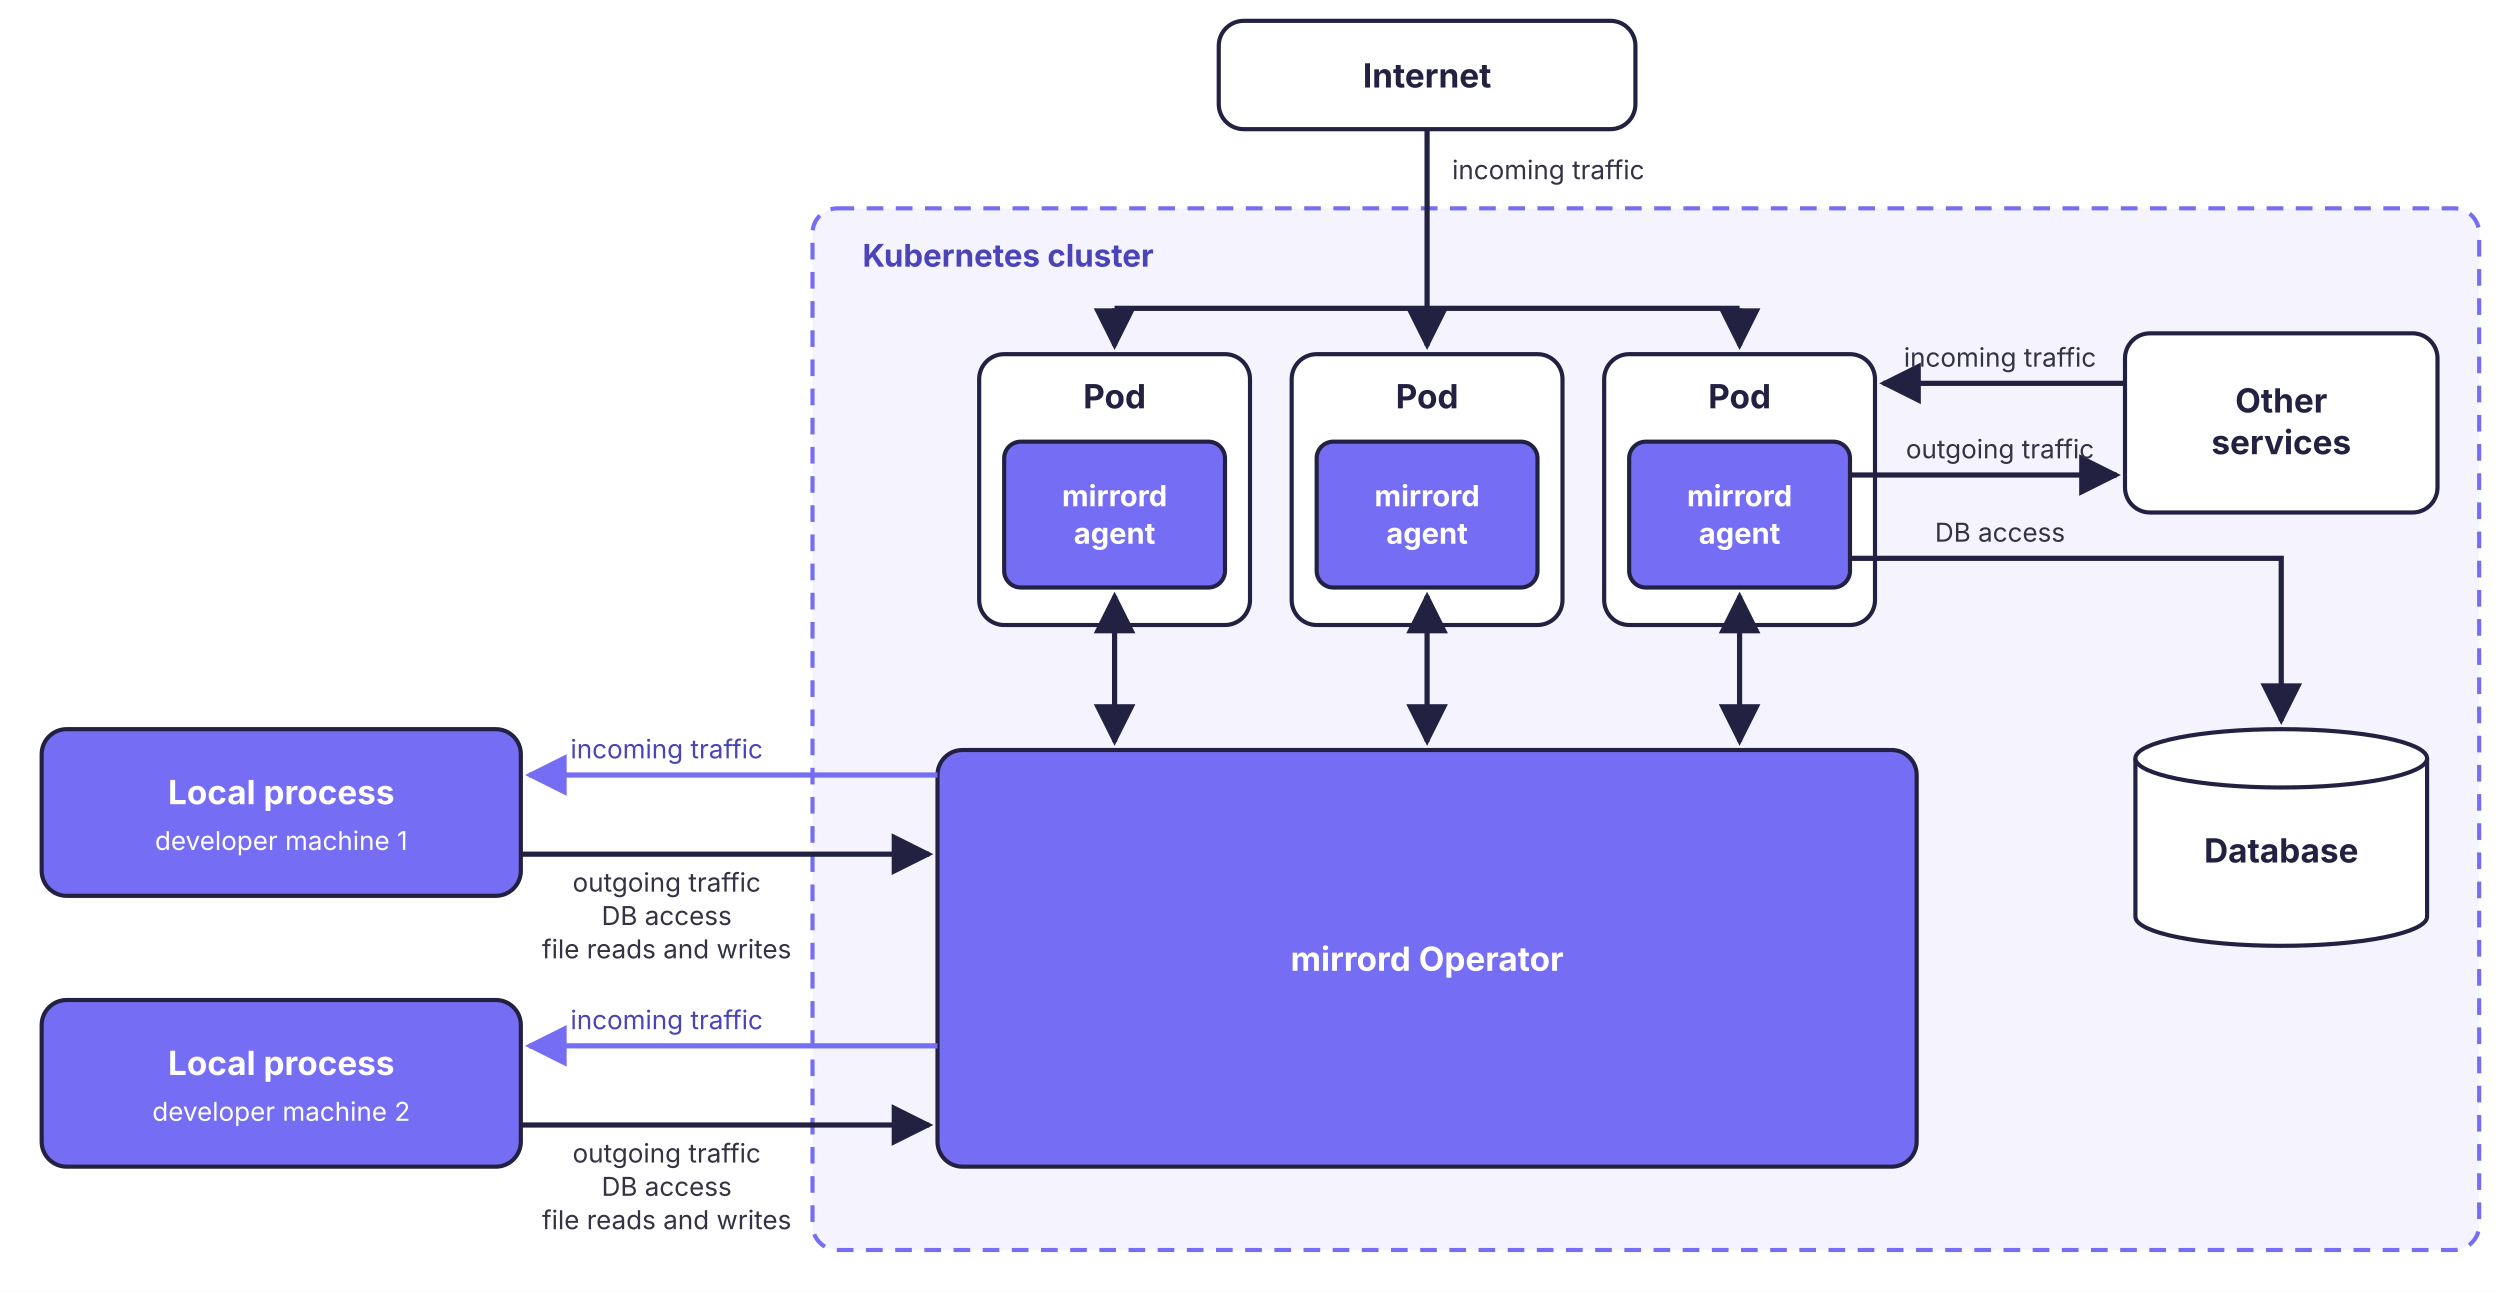
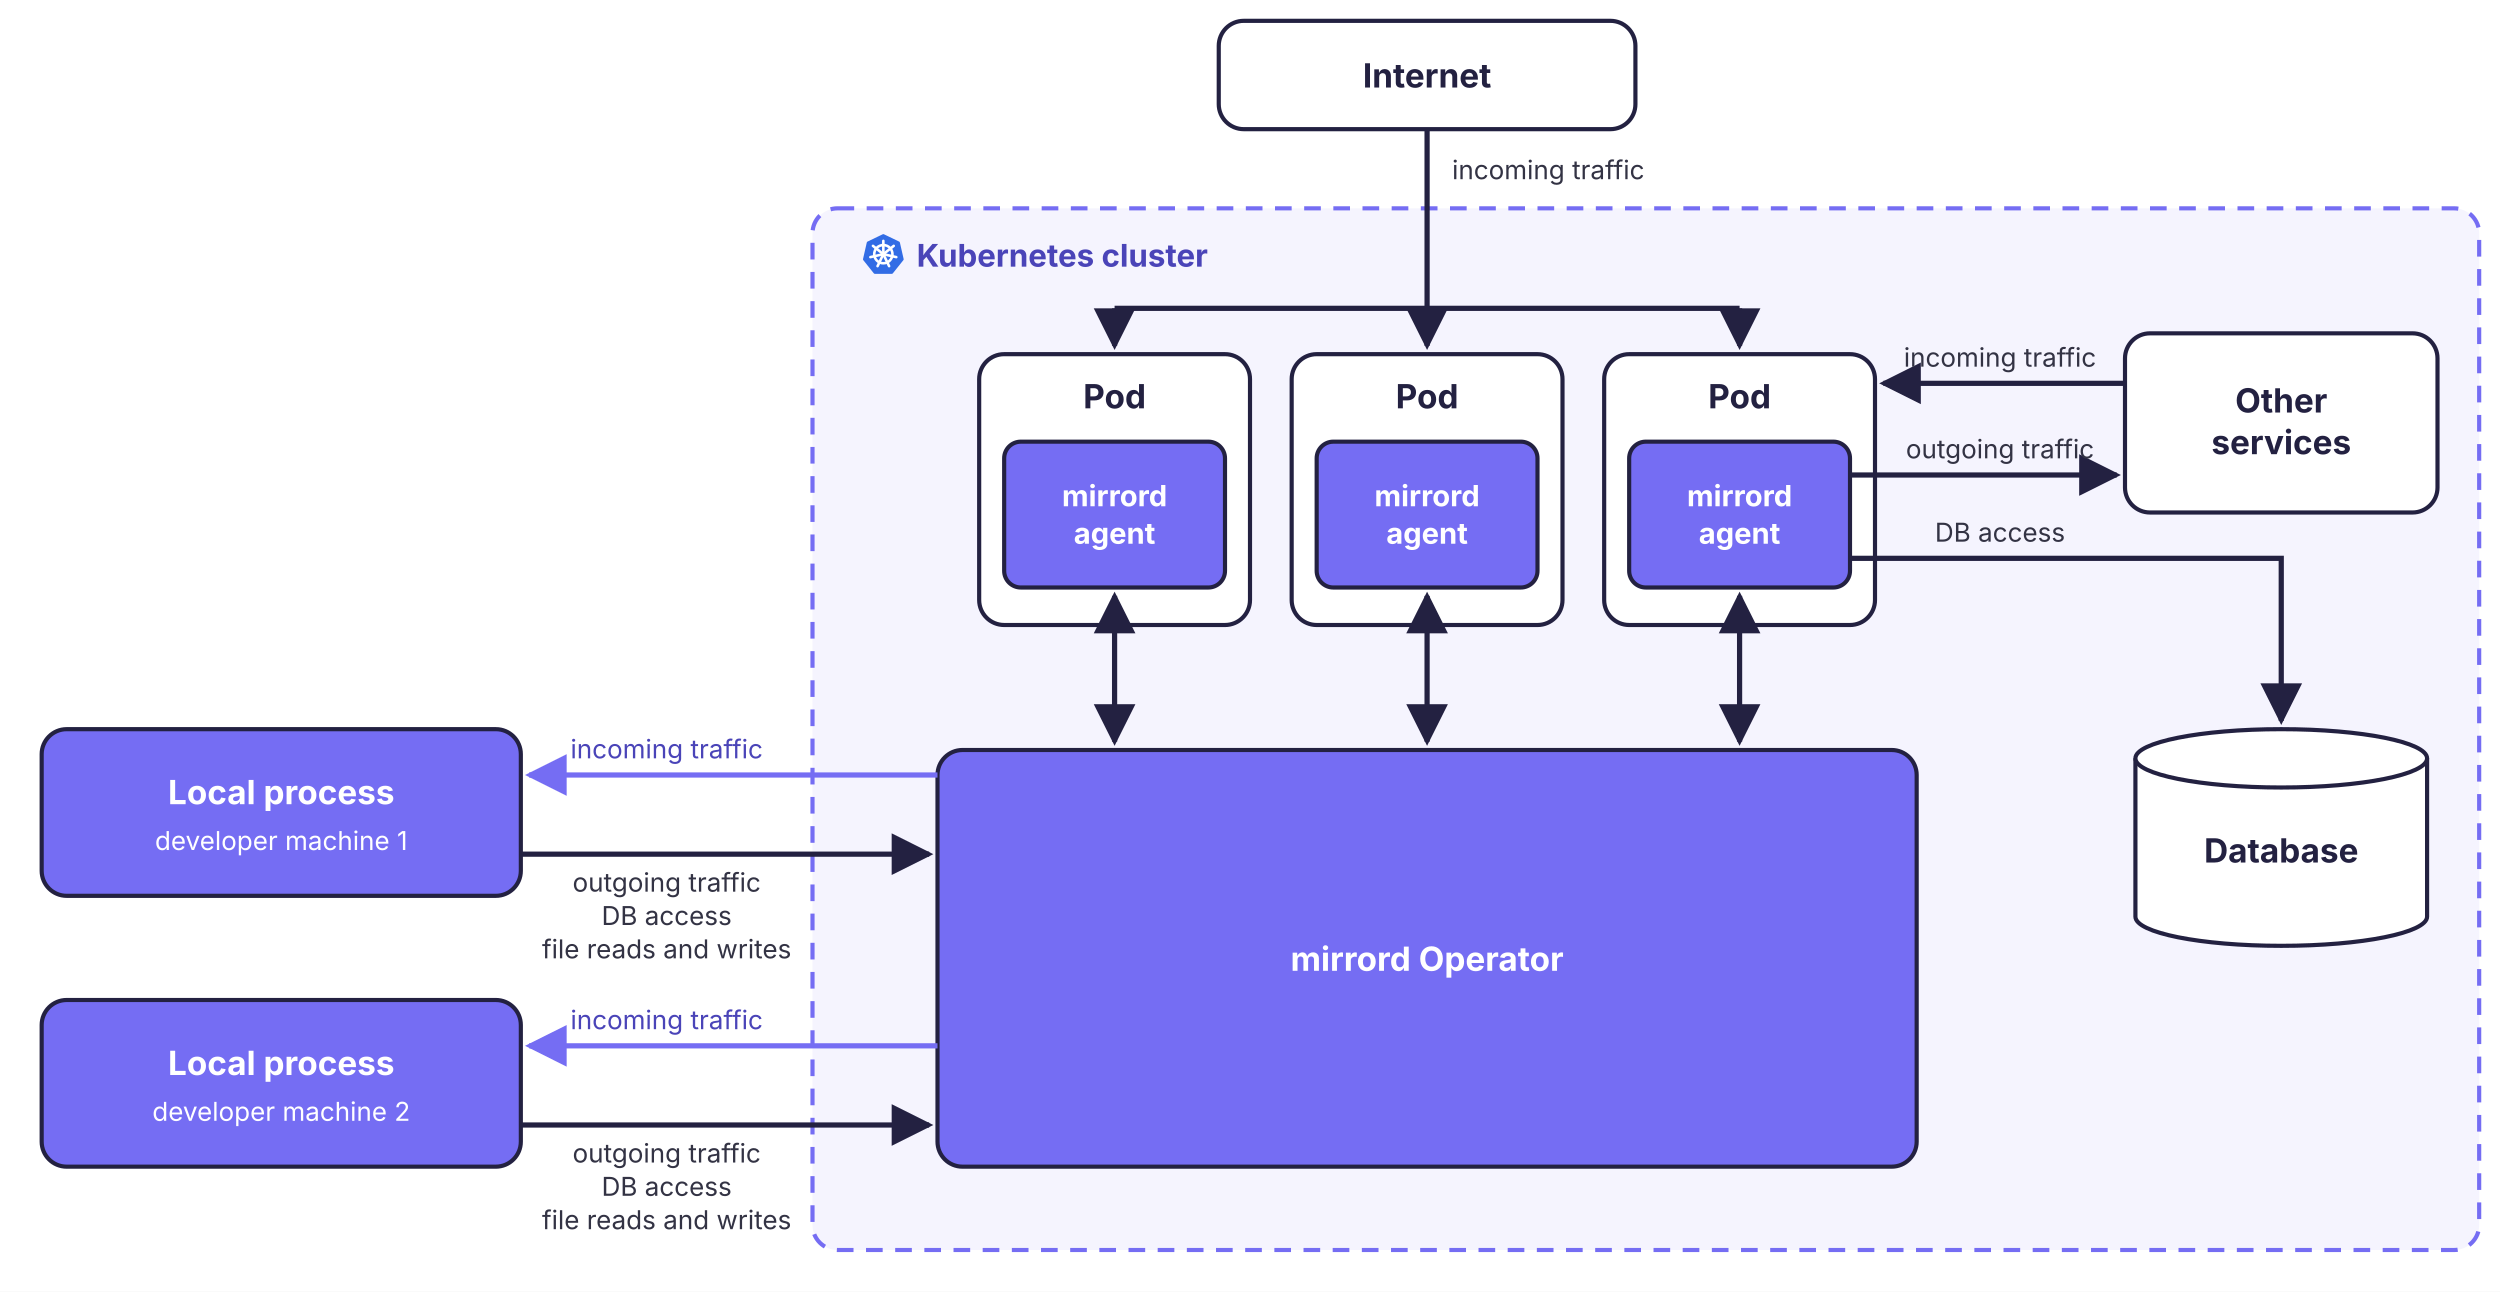
<svg xmlns="http://www.w3.org/2000/svg" viewBox="0 0 1200 620" width="1200" height="620" font-family="Inter, Helvetica, Arial, sans-serif" role="img" aria-labelledby="t d">
  <defs>
    <marker id="arrow" viewBox="0 0 10 10" refX="9" refY="5" markerWidth="8" markerHeight="8" orient="auto-start-reverse">
      <path d="M0 0 L10 5 L0 10 z" fill="#232141" />
    </marker>
    <marker id="arrow-purple" viewBox="0 0 10 10" refX="9" refY="5" markerWidth="8" markerHeight="8" orient="auto-start-reverse">
      <path d="M0 0 L10 5 L0 10 z" fill="#756DF3" />
    </marker>
+     <symbol id="k8s" viewBox="0 0 32 32">
+       <polygon points="16.00,1.60 27.73,7.25 30.62,19.94 22.51,30.11 9.49,30.11 1.38,19.94 4.27,7.25" fill="#326CE5" stroke="#326CE5" stroke-width="2" stroke-linejoin="round" />
+       <g fill="none" stroke="#ffffff" stroke-width="2" stroke-linecap="round">
+         <circle cx="16" cy="16" r="7" />
+         <line x1="16.00" y1="13.40" x2="16.00" y2="5.80" />
+         <line x1="18.03" y1="14.38" x2="23.97" y2="9.64" />
+         <line x1="18.53" y1="16.58" x2="25.94" y2="18.27" />
+         <line x1="17.13" y1="18.34" x2="20.43" y2="25.19" />
+         <line x1="14.87" y1="18.34" x2="11.57" y2="25.19" />
+         <line x1="13.47" y1="16.58" x2="6.06" y2="18.27" />
+         <line x1="13.97" y1="14.38" x2="8.03" y2="9.64" />
+       </g>
+       <circle cx="16" cy="16" r="2.4" fill="#ffffff" />
+     </symbol>
  </defs>
  <rect x="0" y="0" width="1200" height="620" fill="#ffffff" />
  <rect x="390" y="100" width="800" height="500" rx="12" fill="#F5F4FE" stroke="#756DF3" stroke-width="2" stroke-dasharray="8 6" />
-   <text x="414" y="128" font-size="15" font-weight="700" fill="#4a44b8">Kubernetes cluster</text>
+   <use href="#k8s" x="414" y="112" width="20" height="20" />
+   <text x="440" y="128" font-size="15" font-weight="700" fill="#4a44b8">Kubernetes cluster</text>
  <rect x="585" y="10" width="200" height="52" rx="12" fill="#ffffff" stroke="#232141" stroke-width="2" />
  <text x="685" y="42" font-size="16" font-weight="700" fill="#232141" text-anchor="middle">Internet</text>
  <polyline points="685,62 685,148" fill="none" stroke="#232141" stroke-width="2.5" />
  <text x="697" y="86" font-size="12.5" fill="#333344">incoming traffic</text>
  <polyline points="535,148 835,148" fill="none" stroke="#232141" stroke-width="2.5" />
  <line x1="535" y1="148" x2="535" y2="166" stroke="#232141" stroke-width="2.5" marker-end="url(#arrow)" />
  <line x1="685" y1="148" x2="685" y2="166" stroke="#232141" stroke-width="2.5" marker-end="url(#arrow)" />
  <line x1="835" y1="148" x2="835" y2="166" stroke="#232141" stroke-width="2.5" marker-end="url(#arrow)" />
  <rect x="470" y="170" width="130" height="130" rx="12" fill="#ffffff" stroke="#232141" stroke-width="2" />
  <text x="535" y="196" font-size="16" font-weight="700" fill="#232141" text-anchor="middle">Pod</text>
  <rect x="482" y="212" width="106" height="70" rx="8" fill="#756DF3" stroke="#232141" stroke-width="2" />
  <text x="535" y="243" font-size="14" font-weight="700" fill="#ffffff" text-anchor="middle">mirrord</text>
  <text x="535" y="261" font-size="14" font-weight="700" fill="#ffffff" text-anchor="middle">agent</text>
  <rect x="620" y="170" width="130" height="130" rx="12" fill="#ffffff" stroke="#232141" stroke-width="2" />
  <text x="685" y="196" font-size="16" font-weight="700" fill="#232141" text-anchor="middle">Pod</text>
  <rect x="632" y="212" width="106" height="70" rx="8" fill="#756DF3" stroke="#232141" stroke-width="2" />
  <text x="685" y="243" font-size="14" font-weight="700" fill="#ffffff" text-anchor="middle">mirrord</text>
  <text x="685" y="261" font-size="14" font-weight="700" fill="#ffffff" text-anchor="middle">agent</text>
  <rect x="770" y="170" width="130" height="130" rx="12" fill="#ffffff" stroke="#232141" stroke-width="2" />
  <text x="835" y="196" font-size="16" font-weight="700" fill="#232141" text-anchor="middle">Pod</text>
  <rect x="782" y="212" width="106" height="70" rx="8" fill="#756DF3" stroke="#232141" stroke-width="2" />
  <text x="835" y="243" font-size="14" font-weight="700" fill="#ffffff" text-anchor="middle">mirrord</text>
  <text x="835" y="261" font-size="14" font-weight="700" fill="#ffffff" text-anchor="middle">agent</text>
  <line x1="535" y1="286" x2="535" y2="356" stroke="#232141" stroke-width="2.5" marker-start="url(#arrow)" marker-end="url(#arrow)" />
  <line x1="685" y1="286" x2="685" y2="356" stroke="#232141" stroke-width="2.5" marker-start="url(#arrow)" marker-end="url(#arrow)" />
  <line x1="835" y1="286" x2="835" y2="356" stroke="#232141" stroke-width="2.5" marker-start="url(#arrow)" marker-end="url(#arrow)" />
  <rect x="450" y="360" width="470" height="200" rx="12" fill="#756DF3" stroke="#232141" stroke-width="2" />
  <text x="685" y="466" font-size="16" font-weight="700" fill="#ffffff" text-anchor="middle">mirrord Operator</text>
  <rect x="20" y="350" width="230" height="80" rx="12" fill="#756DF3" stroke="#232141" stroke-width="2" />
  <text x="135" y="386" font-size="16" font-weight="700" fill="#ffffff" text-anchor="middle">Local process</text>
  <text x="135" y="408" font-size="12.5" fill="#ffffff" text-anchor="middle">developer machine 1</text>
  <line x1="450" y1="372" x2="254" y2="372" stroke="#756DF3" stroke-width="2.5" marker-end="url(#arrow-purple)" />
  <text x="320" y="364" font-size="12.5" fill="#4a44b8" text-anchor="middle">incoming traffic</text>
  <line x1="250" y1="410" x2="446" y2="410" stroke="#232141" stroke-width="2.5" marker-end="url(#arrow)" />
  <text x="320" y="428" font-size="12.5" fill="#333344" text-anchor="middle">outgoing traffic</text>
  <text x="320" y="444" font-size="12.5" fill="#333344" text-anchor="middle">DB access</text>
  <text x="320" y="460" font-size="12.5" fill="#333344" text-anchor="middle">file reads and writes</text>
  <rect x="20" y="480" width="230" height="80" rx="12" fill="#756DF3" stroke="#232141" stroke-width="2" />
  <text x="135" y="516" font-size="16" font-weight="700" fill="#ffffff" text-anchor="middle">Local process</text>
  <text x="135" y="538" font-size="12.5" fill="#ffffff" text-anchor="middle">developer machine 2</text>
  <line x1="450" y1="502" x2="254" y2="502" stroke="#756DF3" stroke-width="2.5" marker-end="url(#arrow-purple)" />
  <text x="320" y="494" font-size="12.5" fill="#4a44b8" text-anchor="middle">incoming traffic</text>
  <line x1="250" y1="540" x2="446" y2="540" stroke="#232141" stroke-width="2.5" marker-end="url(#arrow)" />
  <text x="320" y="558" font-size="12.5" fill="#333344" text-anchor="middle">outgoing traffic</text>
  <text x="320" y="574" font-size="12.5" fill="#333344" text-anchor="middle">DB access</text>
  <text x="320" y="590" font-size="12.5" fill="#333344" text-anchor="middle">file reads and writes</text>
  <rect x="1020" y="160" width="150" height="86" rx="12" fill="#ffffff" stroke="#232141" stroke-width="2" />
  <text x="1095" y="198" font-size="16" font-weight="700" fill="#232141" text-anchor="middle">Other</text>
  <text x="1095" y="218" font-size="16" font-weight="700" fill="#232141" text-anchor="middle">services</text>
  <line x1="1020" y1="184" x2="904" y2="184" stroke="#232141" stroke-width="2.5" marker-end="url(#arrow)" />
  <text x="960" y="176" font-size="12.5" fill="#333344" text-anchor="middle">incoming traffic</text>
  <line x1="888" y1="228" x2="1016" y2="228" stroke="#232141" stroke-width="2.5" marker-end="url(#arrow)" />
  <text x="960" y="220" font-size="12.5" fill="#333344" text-anchor="middle">outgoing traffic</text>
  <polyline points="888,268 1095,268 1095,346" fill="none" stroke="#232141" stroke-width="2.5" marker-end="url(#arrow)" />
  <text x="960" y="260" font-size="12.5" fill="#333344" text-anchor="middle">DB access</text>
  <path d="M1025 364 L1025 440 A70 14 0 0 0 1165 440 L1165 364" fill="#ffffff" stroke="#232141" stroke-width="2" />
  <ellipse cx="1095" cy="364" rx="70" ry="14" fill="#ffffff" stroke="#232141" stroke-width="2" />
  <text x="1095" y="414" font-size="16" font-weight="700" fill="#232141" text-anchor="middle">Database</text>
</svg>
